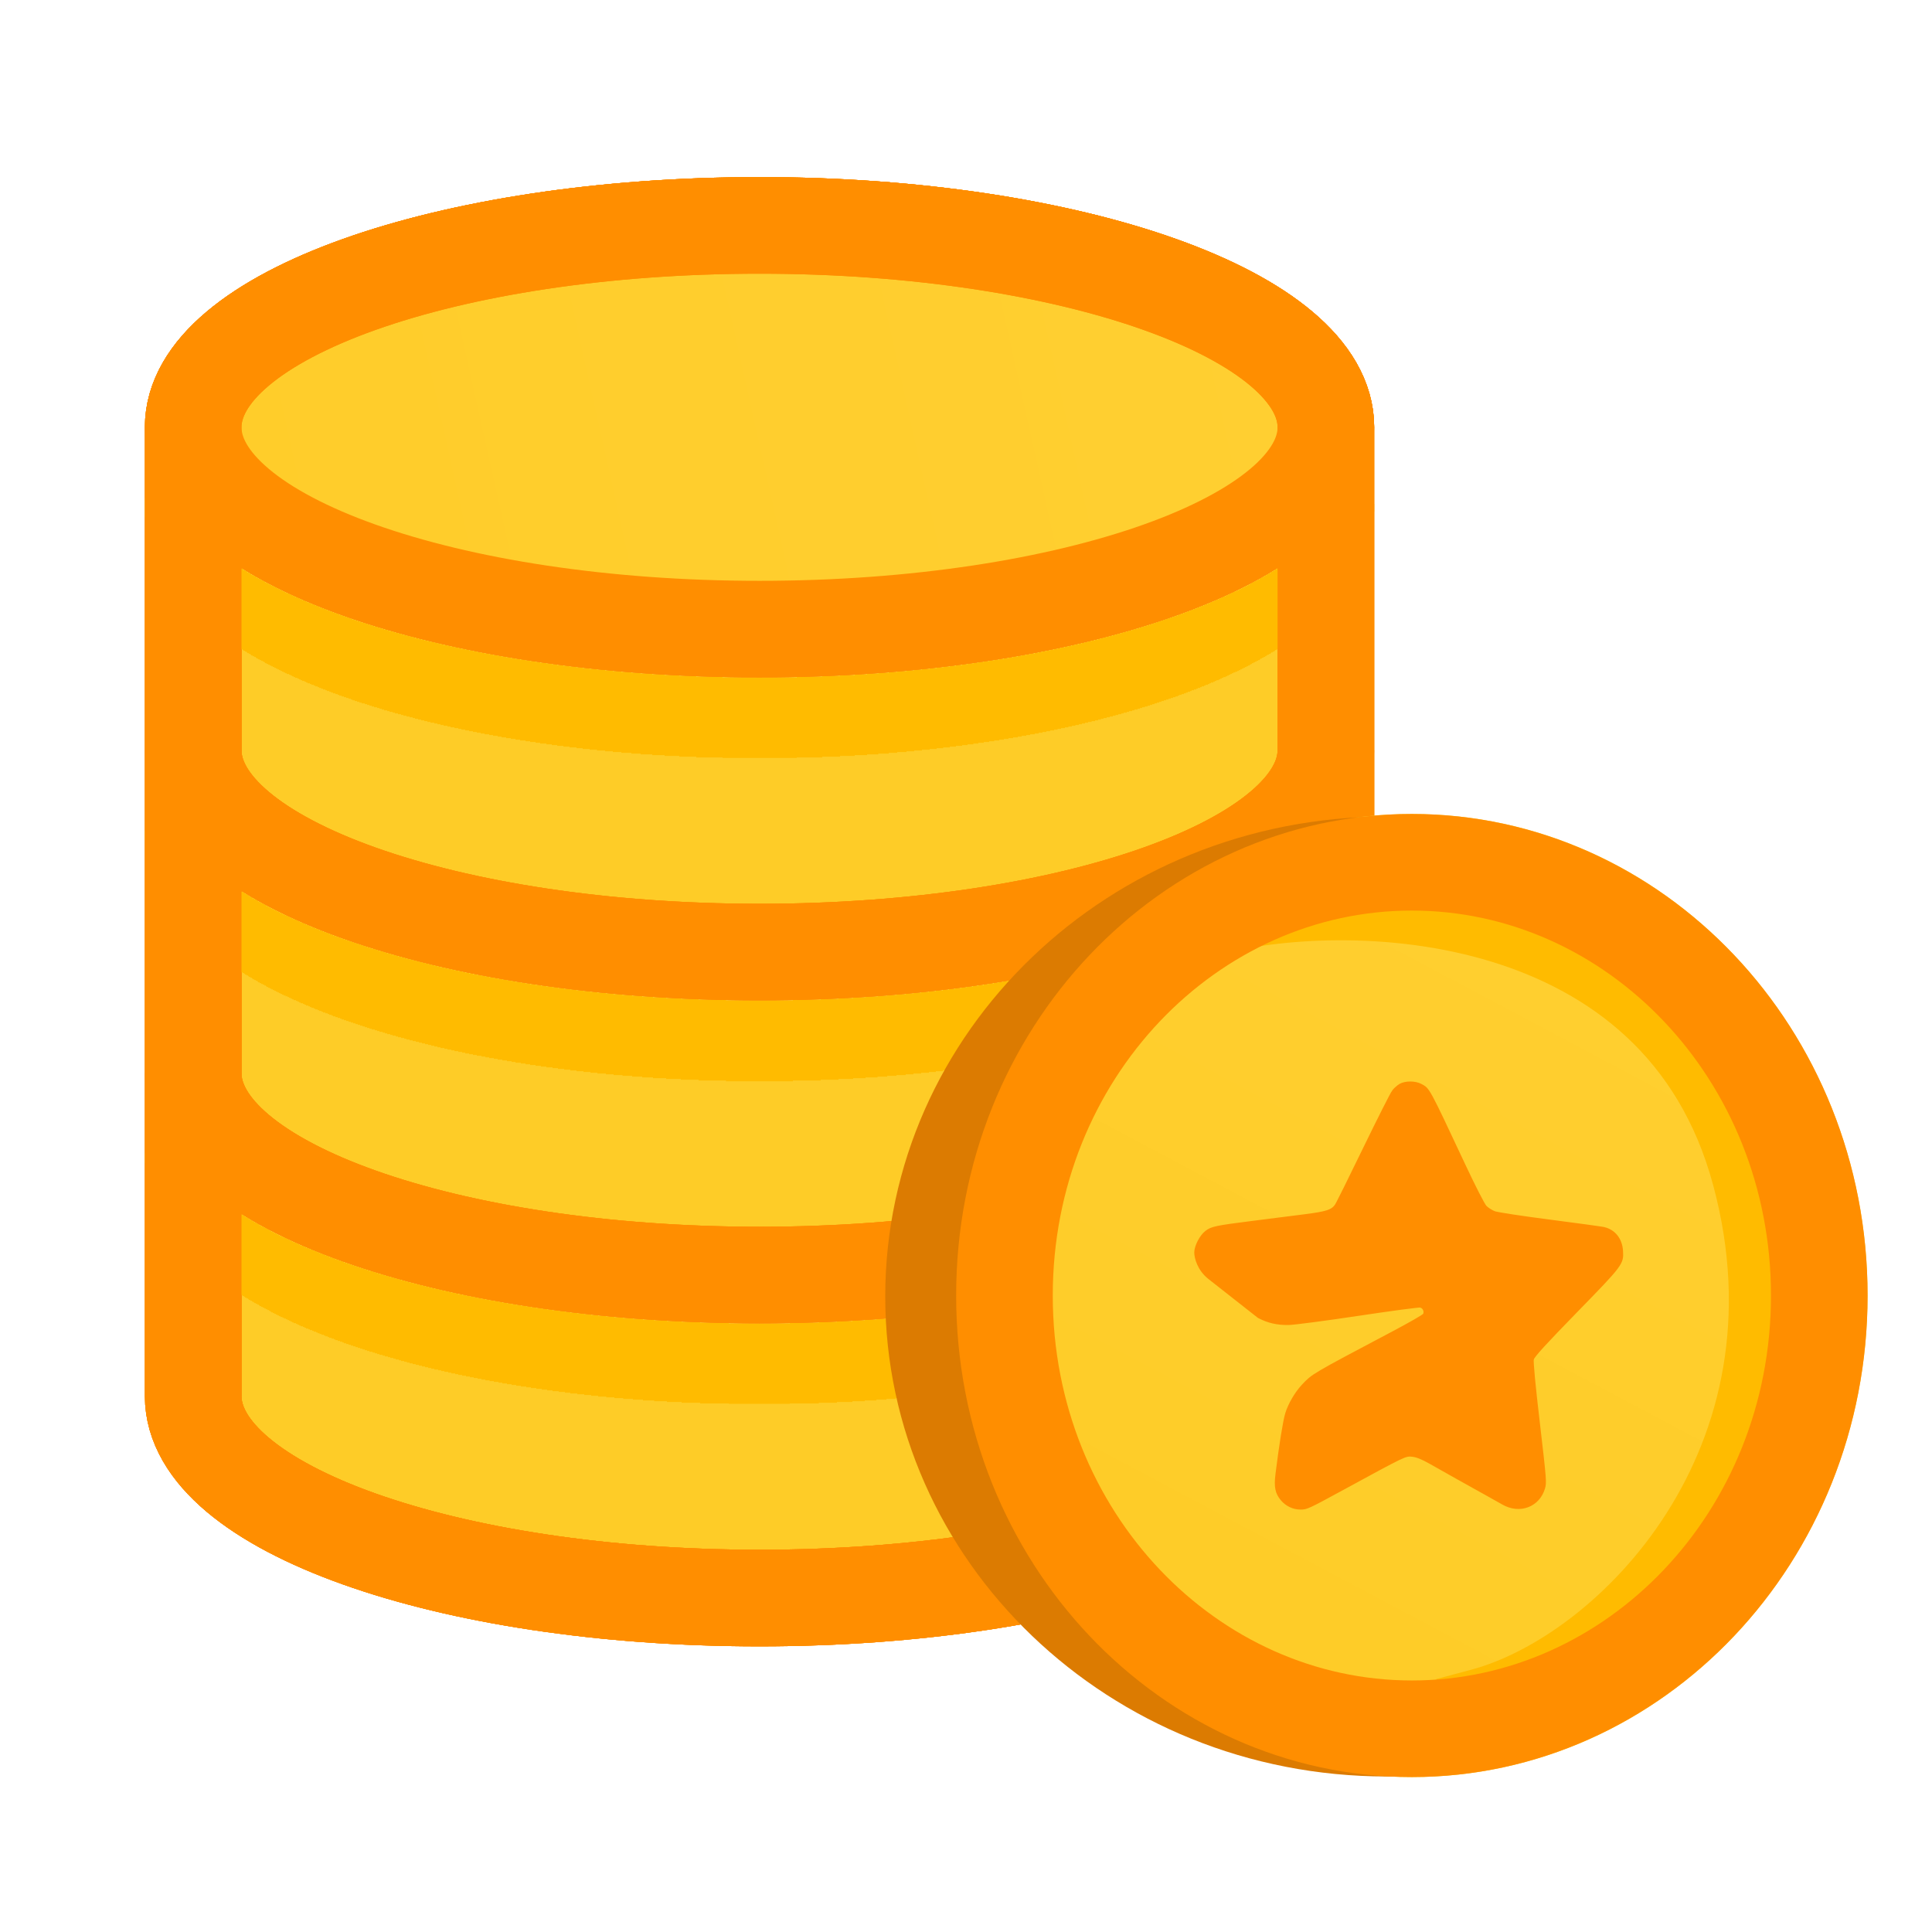
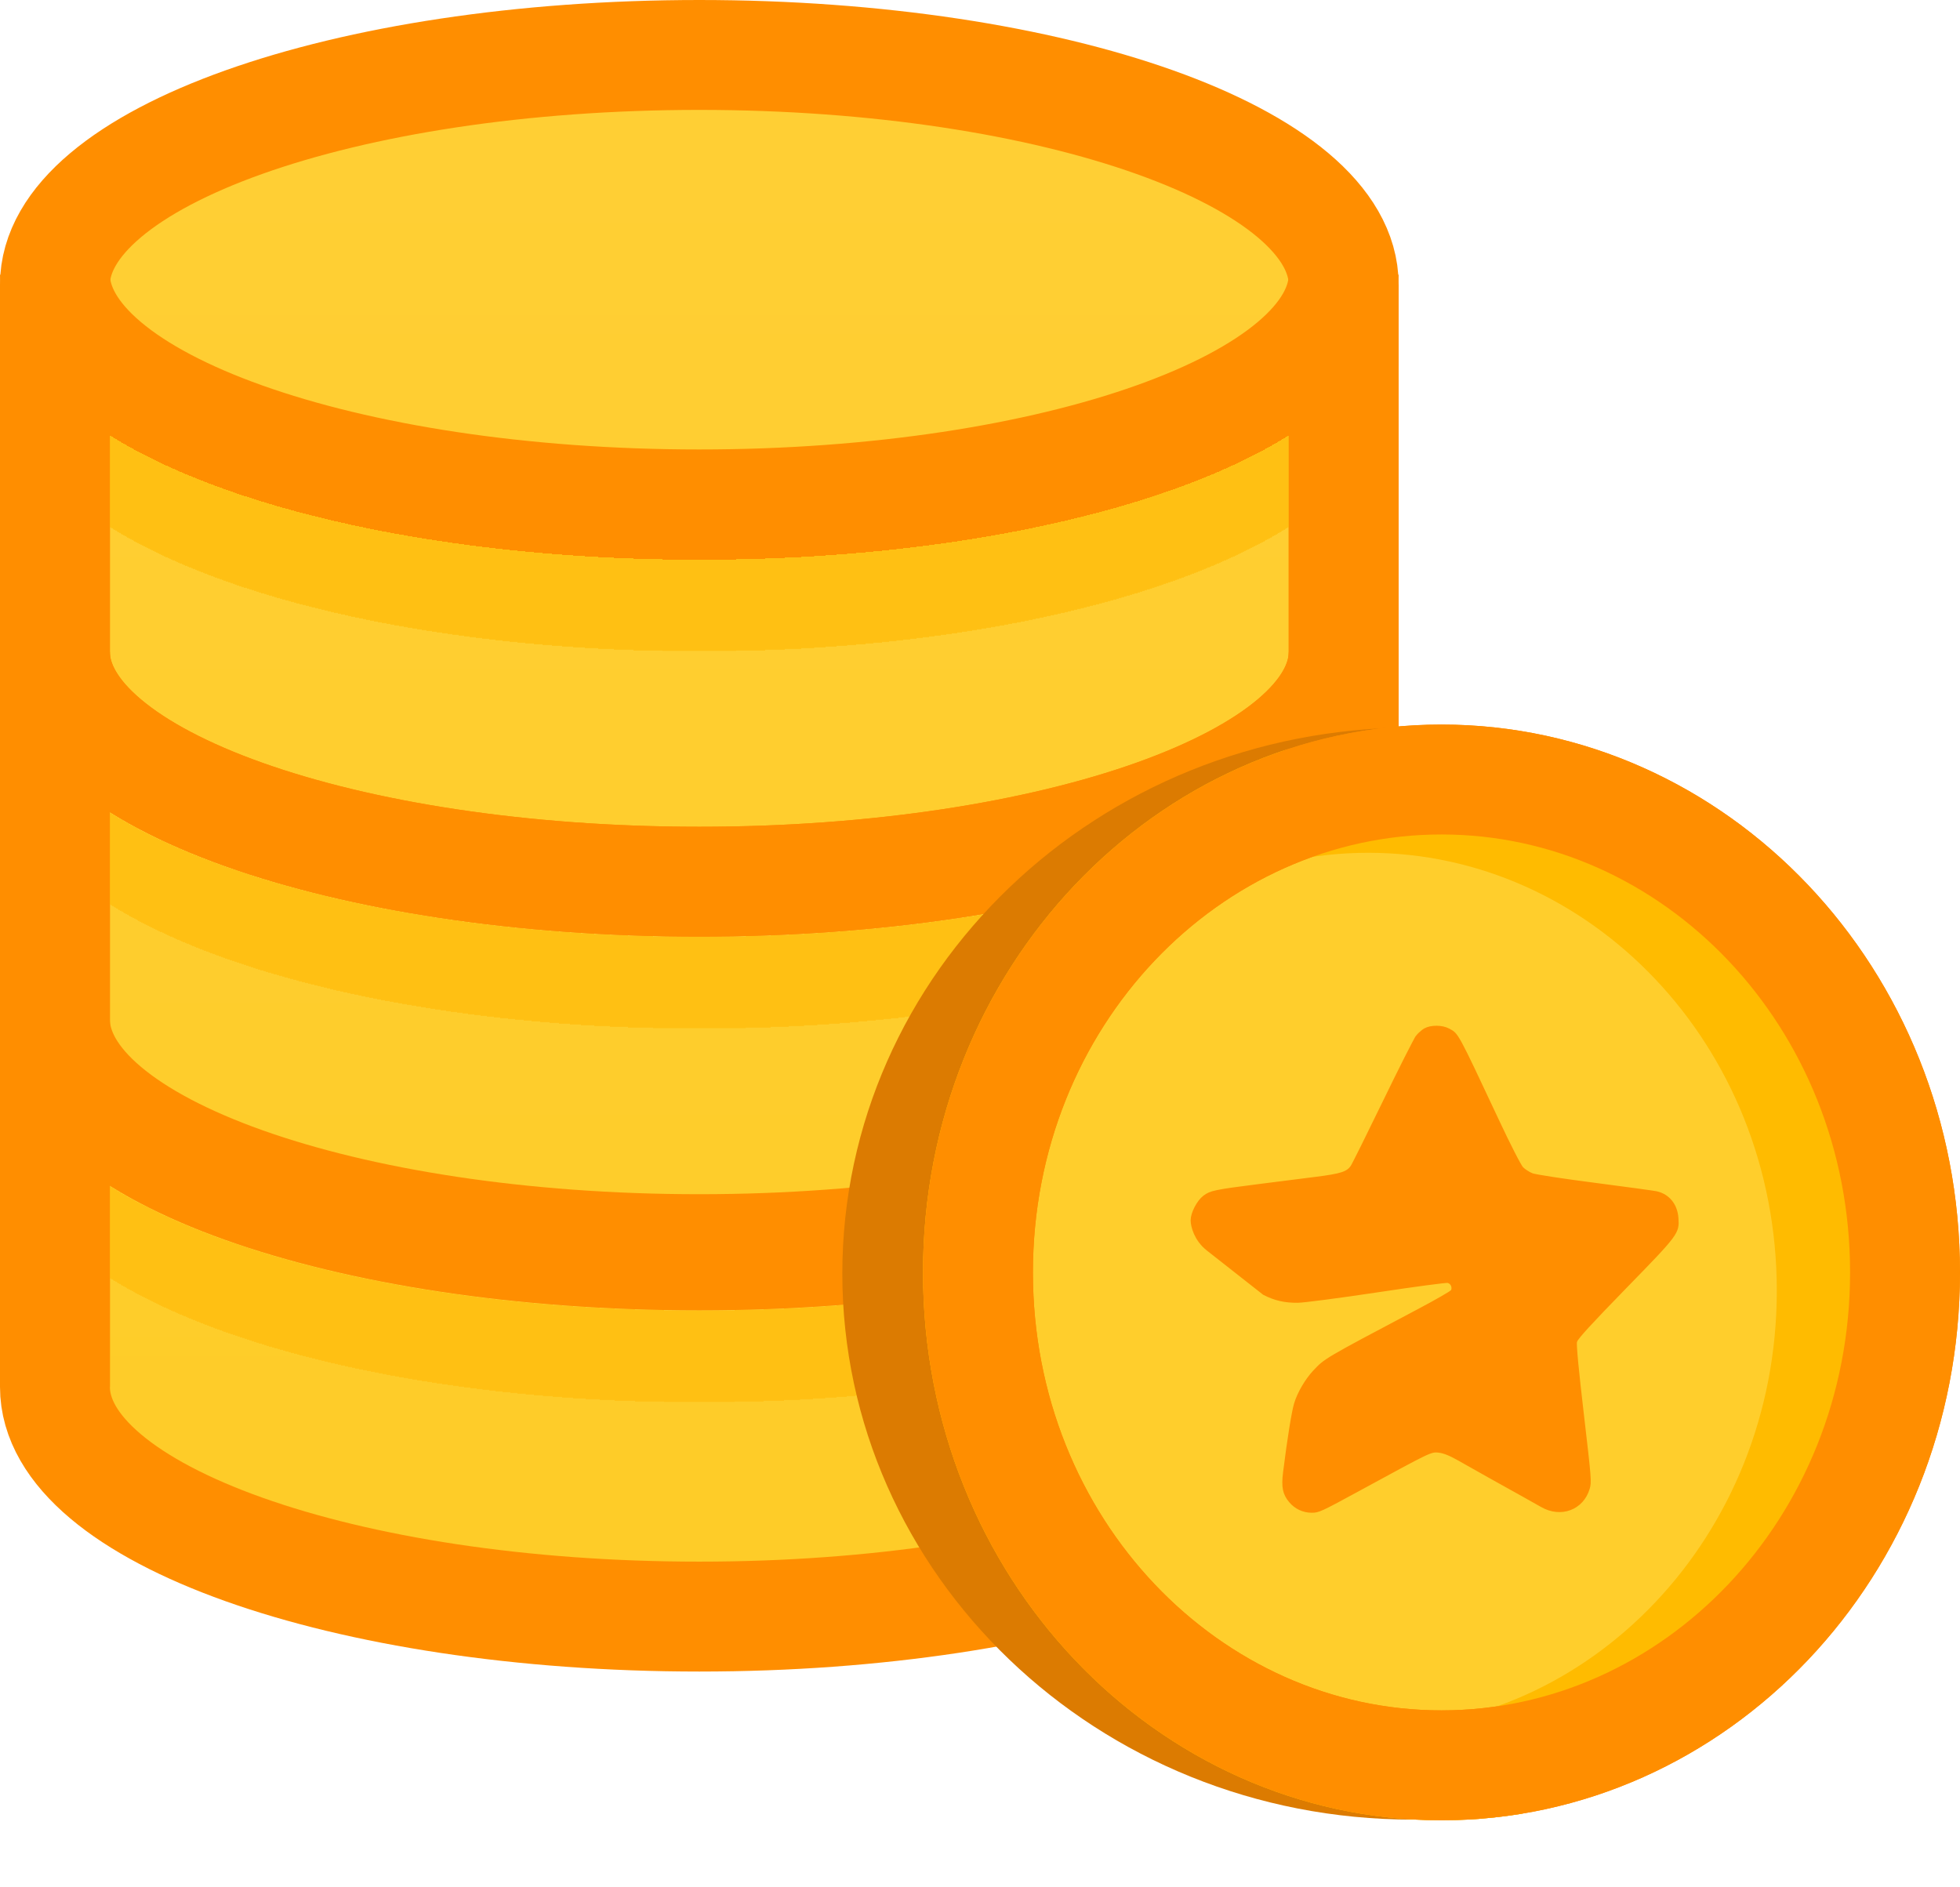
- <svg xmlns="http://www.w3.org/2000/svg" width="120" height="120" viewBox="0 0 120 120" fill="none">
-   <path d="M47.176 14C27.749 14 12 19.613 12 26.538V86.719C12 93.644 27.749 99.257 47.176 99.257C66.604 99.257 82.353 93.644 82.353 86.719V26.538C82.353 19.613 66.604 14 47.176 14Z" fill="#FECC27" stroke="#FF8E00" stroke-width="6" />
-   <path d="M82.353 26.538C82.353 33.462 66.604 39.076 47.176 39.076C27.749 39.076 12 33.462 12 26.538C12 19.613 27.749 14 47.176 14C66.604 14 82.353 19.613 82.353 26.538Z" fill="#E2F4FF" />
-   <path d="M82.353 26.538C82.353 33.462 66.604 39.076 47.176 39.076C27.749 39.076 12 33.462 12 26.538M82.353 26.538C82.353 19.613 66.604 14 47.176 14C27.749 14 12 19.613 12 26.538M82.353 26.538V86.719C82.353 93.644 66.604 99.257 47.176 99.257C27.749 99.257 12 93.644 12 86.719V26.538M82.353 46.598C82.353 53.523 66.604 59.136 47.176 59.136C27.749 59.136 12 53.523 12 46.598M82.353 66.659C82.353 73.583 66.604 79.197 47.176 79.197C27.749 79.197 12 73.583 12 66.659" stroke="#FF8E00" stroke-width="6" />
-   <path d="M82.353 26.538C82.353 33.462 66.604 39.076 47.176 39.076C27.749 39.076 12 33.462 12 26.538C12 19.613 27.749 14 47.176 14C66.604 14 82.353 19.613 82.353 26.538Z" fill="#E2F4FF" />
-   <path d="M82.353 26.538C82.353 33.462 66.604 39.076 47.176 39.076C27.749 39.076 12 33.462 12 26.538M82.353 26.538C82.353 19.613 66.604 14 47.176 14C27.749 14 12 19.613 12 26.538M82.353 26.538V86.719C82.353 93.644 66.604 99.257 47.176 99.257C27.749 99.257 12 93.644 12 86.719V26.538M82.353 46.598C82.353 53.523 66.604 59.136 47.176 59.136C27.749 59.136 12 53.523 12 46.598M82.353 66.659C82.353 73.583 66.604 79.197 47.176 79.197C27.749 79.197 12 73.583 12 66.659" stroke="#FF8E00" stroke-width="6" />
-   <g filter="url(#filter0_d_1642_13347)">
-     <path d="M82.353 26.538C82.353 33.462 66.604 39.076 47.176 39.076C27.749 39.076 12 33.462 12 26.538C12 19.613 27.749 14 47.176 14C66.604 14 82.353 19.613 82.353 26.538Z" fill="url(#paint0_linear_1642_13347)" />
-     <path d="M82.353 26.538C82.353 33.462 66.604 39.076 47.176 39.076C27.749 39.076 12 33.462 12 26.538C12 19.613 27.749 14 47.176 14C66.604 14 82.353 19.613 82.353 26.538Z" stroke="#FF8E00" stroke-width="6" />
+ <svg xmlns="http://www.w3.org/2000/svg" width="107" height="103" viewBox="0 0 107 103" fill="none">
+   <path d="M38.176 28.076C57.604 28.076 73.353 22.462 73.353 15.538C73.353 8.613 57.604 3 38.176 3C18.749 3 3 8.613 3 15.538C3 22.462 18.749 28.076 38.176 28.076Z" fill="url(#paint0_linear_1643_13424)" />
+   <path d="M73.353 15.538C73.353 22.462 57.604 28.076 38.176 28.076C18.749 28.076 3 22.462 3 15.538V35.598C3 42.523 18.749 48.136 38.176 48.136C57.604 48.136 73.353 42.523 73.353 35.598V15.538Z" fill="url(#paint1_linear_1643_13424)" />
+   <path d="M73.353 35.598C73.353 42.523 57.604 48.136 38.176 48.136C18.749 48.136 3 42.523 3 35.598V55.659C3 62.583 18.749 68.197 38.176 68.197C57.604 68.197 73.353 62.583 73.353 55.659V35.598Z" fill="url(#paint2_linear_1643_13424)" />
+   <path d="M73.353 55.659C73.353 62.583 57.604 68.197 38.176 68.197C18.749 68.197 3 62.583 3 55.659V75.719C3 82.644 18.749 88.257 38.176 88.257C57.604 88.257 73.353 82.644 73.353 75.719V55.659Z" fill="url(#paint3_linear_1643_13424)" />
+   <path d="M73.353 15.538C73.353 22.462 57.604 28.076 38.176 28.076C18.749 28.076 3 22.462 3 15.538M73.353 15.538C73.353 8.613 57.604 3 38.176 3C18.749 3 3 8.613 3 15.538M73.353 15.538V75.719M73.353 15.538V35.598M3 15.538V75.719M3 15.538V35.598M73.353 35.598C73.353 42.523 57.604 48.136 38.176 48.136C18.749 48.136 3 42.523 3 35.598M73.353 35.598V55.659M3 35.598V55.659M73.353 55.659C73.353 62.583 57.604 68.197 38.176 68.197C18.749 68.197 3 62.583 3 55.659M73.353 55.659V75.719M3 55.659V75.719M73.353 75.719C73.353 82.644 57.604 88.257 38.176 88.257C18.749 88.257 3 82.644 3 75.719" stroke="#FF8E00" stroke-width="6" />
+   <g filter="url(#filter0_d_1643_13424)">
+     <path d="M73.353 35.598C73.353 42.523 57.604 48.136 38.176 48.136C18.749 48.136 3 42.523 3 35.598" stroke="#FF8E00" stroke-width="6" />
  </g>
-   <g filter="url(#filter1_d_1642_13347)">
-     <path d="M82.353 46.597C82.353 53.521 66.604 59.135 47.176 59.135C27.749 59.135 12 53.521 12 46.597M82.353 66.657C82.353 73.582 66.604 79.195 47.176 79.195C27.749 79.195 12 73.582 12 66.657" stroke="#FF8E00" stroke-width="6" />
+   <g filter="url(#filter1_d_1643_13424)">
+     <path d="M73.353 56C73.353 62.924 57.604 68.538 38.176 68.538C18.749 68.538 3 62.924 3 56" stroke="#FF8E00" stroke-width="6" />
  </g>
-   <path d="M47.176 14C27.749 14 12 19.613 12 26.538V86.719C12 93.644 27.749 99.257 47.176 99.257C66.604 99.257 82.353 93.644 82.353 86.719V26.538C82.353 19.613 66.604 14 47.176 14Z" stroke="#FF8E00" stroke-width="6" />
-   <ellipse cx="87.694" cy="80.467" rx="28.305" ry="29.91" fill="url(#paint1_linear_1642_13347)" />
-   <path d="M74.838 57.169C83.784 54.776 103.836 55.356 108.585 73.043C113.334 90.73 100.905 103.491 91.959 105.883" stroke="#FFBB00" stroke-width="4.5" stroke-linecap="square" />
-   <mask id="mask0_1642_13347" style="mask-type:alpha" maskUnits="userSpaceOnUse" x="48" y="43" width="50" height="71">
-     <path d="M80.341 68.713L75.606 58.352L87.445 53.717L97.098 46.446L81.89 43.992L64.86 53.717L50.744 67.441C50.046 72.439 48.722 82.546 49.014 82.982C49.378 83.527 63.949 109.611 64.769 109.975C65.588 110.339 82.527 113.701 83.165 113.974C83.674 114.192 91.27 112.974 95.004 112.338L94.093 108.339L89.63 109.611L82.527 106.794L77.063 94.525L80.341 68.713Z" fill="#D9D9D9" />
+   <g filter="url(#filter2_d_1643_13424)">
+     <path d="M73.353 15C73.353 21.924 57.604 27.538 38.176 27.538C18.749 27.538 3 21.924 3 15" stroke="#FF8E00" stroke-width="6" />
+   </g>
+   <path d="M73.353 15.538V75.719V55.659V35.598V15.538ZM3 15.538V75.719V55.659V35.598V15.538Z" stroke="#FF8E00" stroke-width="6" />
+   <mask id="mask0_1643_13424" style="mask-type:alpha" maskUnits="userSpaceOnUse" x="39" y="32" width="50" height="71">
+     <path d="M71.341 57.713L66.606 47.352L78.445 42.717L88.098 35.446L72.89 32.992L55.86 42.717L41.744 56.441C41.046 61.44 39.722 71.546 40.014 71.982C40.378 72.528 54.949 98.612 55.769 98.975C56.588 99.339 73.527 102.702 74.165 102.974C74.674 103.192 82.27 101.974 86.004 101.338L85.093 97.339L80.63 98.612L73.527 95.794L68.063 83.525L71.341 57.713Z" fill="#D9D9D9" />
  </mask>
-   <g mask="url(#mask0_1642_13347)">
-     <path d="M86.13 53.719C101.815 53.719 114.275 64.393 114.275 80.53C114.275 95.212 102.492 107.34 86.13 107.34C70.46 107.34 57.984 95.214 57.984 80.53C57.984 65.845 70.46 53.719 86.13 53.719Z" stroke="#DC7B01" stroke-width="6" />
+   <g mask="url(#mask0_1643_13424)">
+     <path d="M77.13 42.719C92.815 42.719 105.275 53.393 105.275 69.53C105.275 84.212 93.492 96.34 77.13 96.34C61.461 96.34 48.984 84.214 48.984 69.53C48.984 54.845 61.46 42.719 77.13 42.719Z" stroke="#DC7B01" stroke-width="6" />
  </g>
-   <path d="M87.694 53.557C101.516 53.557 112.999 65.447 112.999 80.467C112.999 95.487 101.516 107.377 87.694 107.377C73.872 107.377 62.389 95.487 62.389 80.467C62.389 65.447 73.872 53.557 87.694 53.557Z" stroke="#FF8E00" stroke-width="6" />
-   <path d="M87.598 67.474C87.811 67.475 88.008 67.519 88.136 67.587C88.281 67.665 88.331 67.688 88.395 67.752C88.467 67.823 88.561 67.954 88.726 68.255C89.054 68.857 89.605 70.035 90.758 72.493C91.059 73.134 91.355 73.741 91.592 74.204C91.71 74.435 91.815 74.631 91.897 74.779C91.939 74.852 91.975 74.917 92.007 74.967C92.033 75.01 92.07 75.067 92.11 75.108C92.258 75.26 92.531 75.432 92.739 75.511C92.786 75.529 92.852 75.544 92.911 75.556C92.978 75.57 93.062 75.587 93.16 75.604C93.358 75.639 93.623 75.683 93.933 75.73C94.553 75.825 95.365 75.938 96.218 76.048C97.068 76.158 97.873 76.265 98.484 76.349C98.79 76.391 99.048 76.427 99.238 76.456C99.333 76.47 99.411 76.481 99.469 76.491C99.498 76.495 99.521 76.5 99.539 76.503C99.548 76.505 99.555 76.506 99.561 76.507C99.563 76.508 99.566 76.508 99.567 76.508C99.569 76.509 99.569 76.508 99.569 76.508C100.107 76.633 100.467 77.065 100.509 77.71C100.522 77.916 100.524 78.031 100.494 78.148C100.465 78.263 100.398 78.406 100.226 78.635C99.872 79.106 99.155 79.846 97.702 81.335C96.774 82.287 96.118 82.972 95.689 83.441C95.475 83.675 95.315 83.859 95.204 83.997C95.149 84.065 95.102 84.127 95.066 84.18C95.052 84.202 95.033 84.23 95.017 84.262L94.976 84.371C94.961 84.432 94.961 84.509 94.962 84.56C94.963 84.625 94.966 84.708 94.973 84.806C94.985 85.003 95.007 85.274 95.039 85.611C95.103 86.285 95.207 87.233 95.345 88.409C95.553 90.194 95.659 91.114 95.699 91.636C95.719 91.897 95.723 92.046 95.716 92.147C95.71 92.239 95.696 92.296 95.671 92.379C95.391 93.323 94.385 93.718 93.461 93.189C93.21 93.046 92.751 92.787 92.439 92.615C91.578 92.139 89.692 91.082 88.932 90.65C88.457 90.38 88.081 90.22 87.751 90.183H87.75C87.645 90.172 87.526 90.156 87.357 90.193C87.204 90.226 87.02 90.3 86.753 90.428C86.215 90.687 85.245 91.216 83.318 92.265C82.222 92.862 81.663 93.163 81.327 93.318C81.161 93.394 81.064 93.428 80.994 93.444C80.929 93.459 80.875 93.462 80.783 93.461C80.395 93.46 80.041 93.293 79.788 92.993C79.636 92.812 79.553 92.653 79.513 92.457C79.47 92.253 79.471 91.99 79.519 91.597C79.749 89.754 79.985 88.301 80.117 87.866C80.281 87.326 80.678 86.645 81.084 86.211C81.245 86.04 81.346 85.931 81.49 85.812C81.635 85.693 81.83 85.559 82.174 85.357C82.866 84.949 84.117 84.288 86.674 82.935C87.178 82.668 87.643 82.413 87.985 82.216C88.156 82.118 88.299 82.034 88.401 81.968C88.452 81.936 88.497 81.905 88.532 81.879C88.549 81.867 88.57 81.852 88.588 81.835C88.597 81.827 88.611 81.814 88.624 81.798C88.634 81.787 88.662 81.752 88.681 81.701C88.781 81.429 88.669 81.125 88.426 80.982L88.314 80.931L88.223 80.915C88.207 80.914 88.191 80.914 88.179 80.915C88.154 80.915 88.124 80.917 88.093 80.919C88.029 80.924 87.943 80.933 87.839 80.945C87.63 80.968 87.34 81.004 86.989 81.051C86.287 81.145 85.339 81.281 84.314 81.435C83.29 81.589 82.293 81.73 81.51 81.832C80.715 81.937 80.168 81.997 80.024 81.999C79.354 82.005 78.853 81.89 78.299 81.607L75.252 79.213L75.251 79.212C74.626 78.724 74.478 78.041 74.478 77.794C74.478 77.656 74.541 77.437 74.66 77.207C74.779 76.978 74.927 76.788 75.054 76.692C75.135 76.631 75.198 76.59 75.28 76.554C75.366 76.517 75.483 76.481 75.673 76.441C76.059 76.359 76.694 76.272 77.876 76.123C78.914 75.991 80.341 75.81 81.047 75.72C81.725 75.634 82.176 75.561 82.486 75.462C82.819 75.356 83.018 75.212 83.173 74.981C83.205 74.933 83.279 74.79 83.371 74.609C83.47 74.415 83.604 74.149 83.762 73.831C84.078 73.193 84.495 72.343 84.936 71.434C85.377 70.527 85.8 69.671 86.126 69.026C86.289 68.703 86.428 68.433 86.532 68.236C86.584 68.137 86.627 68.058 86.66 67.999C86.694 67.939 86.71 67.915 86.712 67.913C86.778 67.825 86.894 67.714 86.992 67.64L87.081 67.581C87.195 67.517 87.383 67.474 87.598 67.474Z" fill="#FF8E00" stroke="#FF8E00" stroke-width="0.6" />
+   <path d="M78.694 42.557C92.516 42.557 103.999 54.447 103.999 69.467C103.999 84.487 92.516 96.377 78.694 96.377C64.872 96.377 53.389 84.487 53.389 69.467C53.389 54.447 64.872 42.557 78.694 42.557Z" fill="#FFCE2C" stroke="#FF8E00" stroke-width="6" />
+   <mask id="mask1_1643_13424" style="mask-type:alpha" maskUnits="userSpaceOnUse" x="50" y="39" width="57" height="61">
+     <path d="M78.694 42.557C92.516 42.557 103.999 54.447 103.999 69.467C103.999 84.487 92.516 96.377 78.694 96.377C64.872 96.377 53.389 84.487 53.389 69.467C53.389 54.447 64.872 42.557 78.694 42.557Z" fill="#FFCE2C" stroke="#FF8E00" stroke-width="6" />
+   </mask>
+   <g mask="url(#mask1_1643_13424)">
+     <path d="M74.694 43.557C88.516 43.557 99.999 55.447 99.999 70.467C99.999 85.487 88.516 97.377 74.694 97.377C60.872 97.377 49.389 85.487 49.389 70.467C49.389 55.447 60.872 43.557 74.694 43.557Z" stroke="#FFBB00" stroke-width="6" />
+   </g>
+   <path d="M78.42 56.3C78.634 56.3 78.831 56.345 78.958 56.413C79.103 56.491 79.153 56.513 79.218 56.578C79.289 56.649 79.383 56.779 79.548 57.081C79.876 57.683 80.427 58.86 81.58 61.318C81.881 61.96 82.177 62.567 82.414 63.029C82.532 63.26 82.637 63.457 82.72 63.605C82.761 63.678 82.797 63.742 82.829 63.793C82.856 63.835 82.893 63.893 82.933 63.934C83.081 64.085 83.354 64.257 83.561 64.337C83.608 64.355 83.675 64.369 83.733 64.382C83.8 64.396 83.884 64.412 83.982 64.43C84.181 64.465 84.445 64.508 84.755 64.556C85.375 64.65 86.187 64.764 87.04 64.874C87.89 64.984 88.695 65.091 89.307 65.175C89.613 65.217 89.871 65.253 90.061 65.281C90.156 65.295 90.233 65.307 90.291 65.316C90.32 65.321 90.343 65.326 90.361 65.329C90.37 65.331 90.377 65.332 90.383 65.333C90.385 65.334 90.388 65.334 90.39 65.334C90.391 65.334 90.392 65.334 90.392 65.334C90.929 65.459 91.29 65.891 91.331 66.535C91.344 66.742 91.346 66.857 91.316 66.974C91.287 67.088 91.22 67.231 91.048 67.461C90.694 67.932 89.977 68.672 88.524 70.161C87.596 71.113 86.941 71.798 86.512 72.267C86.298 72.5 86.138 72.684 86.026 72.822C85.971 72.891 85.924 72.953 85.889 73.006C85.874 73.028 85.856 73.056 85.839 73.088L85.798 73.196C85.783 73.258 85.784 73.335 85.784 73.386C85.785 73.451 85.789 73.534 85.795 73.632C85.807 73.829 85.829 74.1 85.861 74.436C85.926 75.11 86.029 76.058 86.167 77.234C86.376 79.019 86.481 79.939 86.522 80.462C86.542 80.723 86.545 80.872 86.538 80.973C86.532 81.065 86.518 81.122 86.493 81.205C86.213 82.149 85.208 82.544 84.283 82.015C84.033 81.871 83.573 81.613 83.261 81.44C82.4 80.965 80.514 79.908 79.754 79.476C79.279 79.206 78.903 79.045 78.573 79.009H78.572C78.468 78.997 78.348 78.982 78.18 79.019C78.026 79.052 77.843 79.125 77.575 79.254C77.037 79.513 76.068 80.042 74.141 81.091C73.045 81.688 72.485 81.989 72.149 82.144C71.984 82.22 71.887 82.254 71.816 82.269C71.751 82.284 71.697 82.287 71.606 82.287C71.217 82.285 70.863 82.119 70.61 81.818C70.458 81.638 70.375 81.478 70.335 81.283C70.293 81.078 70.293 80.816 70.342 80.423C70.572 78.58 70.807 77.127 70.939 76.691C71.103 76.152 71.501 75.47 71.906 75.037C72.067 74.866 72.168 74.756 72.312 74.638C72.457 74.519 72.652 74.385 72.996 74.183C73.689 73.775 74.939 73.114 77.496 71.761C78.001 71.494 78.466 71.239 78.808 71.042C78.978 70.944 79.121 70.859 79.224 70.794C79.274 70.762 79.319 70.731 79.355 70.705C79.371 70.693 79.392 70.678 79.41 70.661C79.419 70.653 79.433 70.64 79.446 70.624C79.456 70.612 79.484 70.578 79.503 70.526C79.603 70.255 79.492 69.95 79.248 69.808L79.136 69.757L79.045 69.74C79.029 69.74 79.013 69.74 79.001 69.74C78.976 69.741 78.946 69.743 78.915 69.745C78.851 69.75 78.765 69.759 78.661 69.77C78.453 69.794 78.162 69.83 77.811 69.877C77.11 69.971 76.161 70.106 75.136 70.261C74.113 70.415 73.115 70.556 72.332 70.658C71.537 70.762 70.99 70.823 70.847 70.824C70.176 70.831 69.676 70.716 69.121 70.433L66.074 68.039L66.073 68.038C65.449 67.55 65.3 66.867 65.3 66.62C65.3 66.482 65.363 66.263 65.482 66.032C65.601 65.804 65.749 65.613 65.876 65.518C65.957 65.457 66.02 65.416 66.103 65.38C66.188 65.343 66.305 65.307 66.495 65.267C66.881 65.185 67.516 65.098 68.698 64.948C69.736 64.817 71.163 64.636 71.869 64.546C72.547 64.46 72.998 64.387 73.309 64.288C73.641 64.182 73.841 64.037 73.995 63.807C74.027 63.759 74.101 63.616 74.193 63.435C74.292 63.241 74.426 62.975 74.584 62.656C74.9 62.019 75.317 61.169 75.759 60.26C76.199 59.352 76.622 58.497 76.948 57.852C77.112 57.529 77.25 57.259 77.355 57.062C77.407 56.963 77.45 56.884 77.482 56.825C77.517 56.764 77.533 56.741 77.534 56.738C77.601 56.65 77.717 56.54 77.814 56.466L77.903 56.406C78.017 56.343 78.205 56.299 78.42 56.3Z" fill="#FF8E00" stroke="#FF8E00" stroke-width="0.6" />
+   <path d="M78.694 42.557C92.516 42.557 103.999 54.447 103.999 69.467C103.999 84.487 92.516 96.377 78.694 96.377C64.872 96.377 53.389 84.487 53.389 69.467C53.389 54.447 64.872 42.557 78.694 42.557Z" stroke="#FF8E00" stroke-width="6" />
  <defs>
-     <filter id="filter0_d_1642_13347" x="9" y="11" width="76.353" height="36.076" filterUnits="userSpaceOnUse" color-interpolation-filters="sRGB">
+     <filter id="filter0_d_1643_13424" x="0" y="35.598" width="76.353" height="20.538" filterUnits="userSpaceOnUse" color-interpolation-filters="sRGB">
      <feFlood flood-opacity="0" result="BackgroundImageFix" />
      <feColorMatrix in="SourceAlpha" type="matrix" values="0 0 0 0 0 0 0 0 0 0 0 0 0 0 0 0 0 0 127 0" result="hardAlpha" />
      <feOffset dy="5" />
      <feComposite in2="hardAlpha" operator="out" />
-       <feColorMatrix type="matrix" values="0 0 0 0 1 0 0 0 0 0.733 0 0 0 0 0 0 0 0 1 0" />
-       <feBlend mode="normal" in2="BackgroundImageFix" result="effect1_dropShadow_1642_13347" />
-       <feBlend mode="normal" in="SourceGraphic" in2="effect1_dropShadow_1642_13347" result="shape" />
+       <feColorMatrix type="matrix" values="0 0 0 0 1 0 0 0 0 0.753 0 0 0 0 0.075 0 0 0 1 0" />
+       <feBlend mode="normal" in2="BackgroundImageFix" result="effect1_dropShadow_1643_13424" />
+       <feBlend mode="normal" in="SourceGraphic" in2="effect1_dropShadow_1643_13424" result="shape" />
    </filter>
-     <filter id="filter1_d_1642_13347" x="9" y="46.597" width="76.353" height="40.598" filterUnits="userSpaceOnUse" color-interpolation-filters="sRGB">
+     <filter id="filter1_d_1643_13424" x="0" y="56" width="76.353" height="20.538" filterUnits="userSpaceOnUse" color-interpolation-filters="sRGB">
      <feFlood flood-opacity="0" result="BackgroundImageFix" />
      <feColorMatrix in="SourceAlpha" type="matrix" values="0 0 0 0 0 0 0 0 0 0 0 0 0 0 0 0 0 0 127 0" result="hardAlpha" />
      <feOffset dy="5" />
      <feComposite in2="hardAlpha" operator="out" />
-       <feColorMatrix type="matrix" values="0 0 0 0 1 0 0 0 0 0.733 0 0 0 0 0 0 0 0 1 0" />
-       <feBlend mode="normal" in2="BackgroundImageFix" result="effect1_dropShadow_1642_13347" />
-       <feBlend mode="normal" in="SourceGraphic" in2="effect1_dropShadow_1642_13347" result="shape" />
+       <feColorMatrix type="matrix" values="0 0 0 0 1 0 0 0 0 0.753 0 0 0 0 0.075 0 0 0 1 0" />
+       <feBlend mode="normal" in2="BackgroundImageFix" result="effect1_dropShadow_1643_13424" />
+       <feBlend mode="normal" in="SourceGraphic" in2="effect1_dropShadow_1643_13424" result="shape" />
    </filter>
-     <linearGradient id="paint0_linear_1642_13347" x1="79.026" y1="18.09" x2="14.289" y2="32.505" gradientUnits="userSpaceOnUse">
-       <stop stop-color="#FFCF31" />
-       <stop offset="1" stop-color="#FFCD2A" />
+     <filter id="filter2_d_1643_13424" x="0" y="15" width="76.353" height="20.538" filterUnits="userSpaceOnUse" color-interpolation-filters="sRGB">
+       <feFlood flood-opacity="0" result="BackgroundImageFix" />
+       <feColorMatrix in="SourceAlpha" type="matrix" values="0 0 0 0 0 0 0 0 0 0 0 0 0 0 0 0 0 0 127 0" result="hardAlpha" />
+       <feOffset dy="5" />
+       <feComposite in2="hardAlpha" operator="out" />
+       <feColorMatrix type="matrix" values="0 0 0 0 1 0 0 0 0 0.754 0 0 0 0 0.076 0 0 0 1 0" />
+       <feBlend mode="normal" in2="BackgroundImageFix" result="effect1_dropShadow_1643_13424" />
+       <feBlend mode="normal" in="SourceGraphic" in2="effect1_dropShadow_1643_13424" result="shape" />
+     </filter>
+     <linearGradient id="paint0_linear_1643_13424" x1="38.176" y1="3" x2="38.176" y2="88.257" gradientUnits="userSpaceOnUse">
+       <stop stop-color="#FFCF35" />
+       <stop offset="1" stop-color="#FECC27" />
    </linearGradient>
-     <linearGradient id="paint1_linear_1642_13347" x1="102.339" y1="57.08" x2="76.94" y2="104.877" gradientUnits="userSpaceOnUse">
-       <stop stop-color="#FFCF30" />
+     <linearGradient id="paint1_linear_1643_13424" x1="38.176" y1="3" x2="38.176" y2="88.257" gradientUnits="userSpaceOnUse">
+       <stop stop-color="#FFCF35" />
+       <stop offset="1" stop-color="#FECC27" />
+     </linearGradient>
+     <linearGradient id="paint2_linear_1643_13424" x1="38.176" y1="3" x2="38.176" y2="88.257" gradientUnits="userSpaceOnUse">
+       <stop stop-color="#FFCF35" />
+       <stop offset="1" stop-color="#FECC27" />
+     </linearGradient>
+     <linearGradient id="paint3_linear_1643_13424" x1="38.176" y1="3" x2="38.176" y2="88.257" gradientUnits="userSpaceOnUse">
+       <stop stop-color="#FFCF35" />
      <stop offset="1" stop-color="#FECC27" />
    </linearGradient>
  </defs>
</svg>
